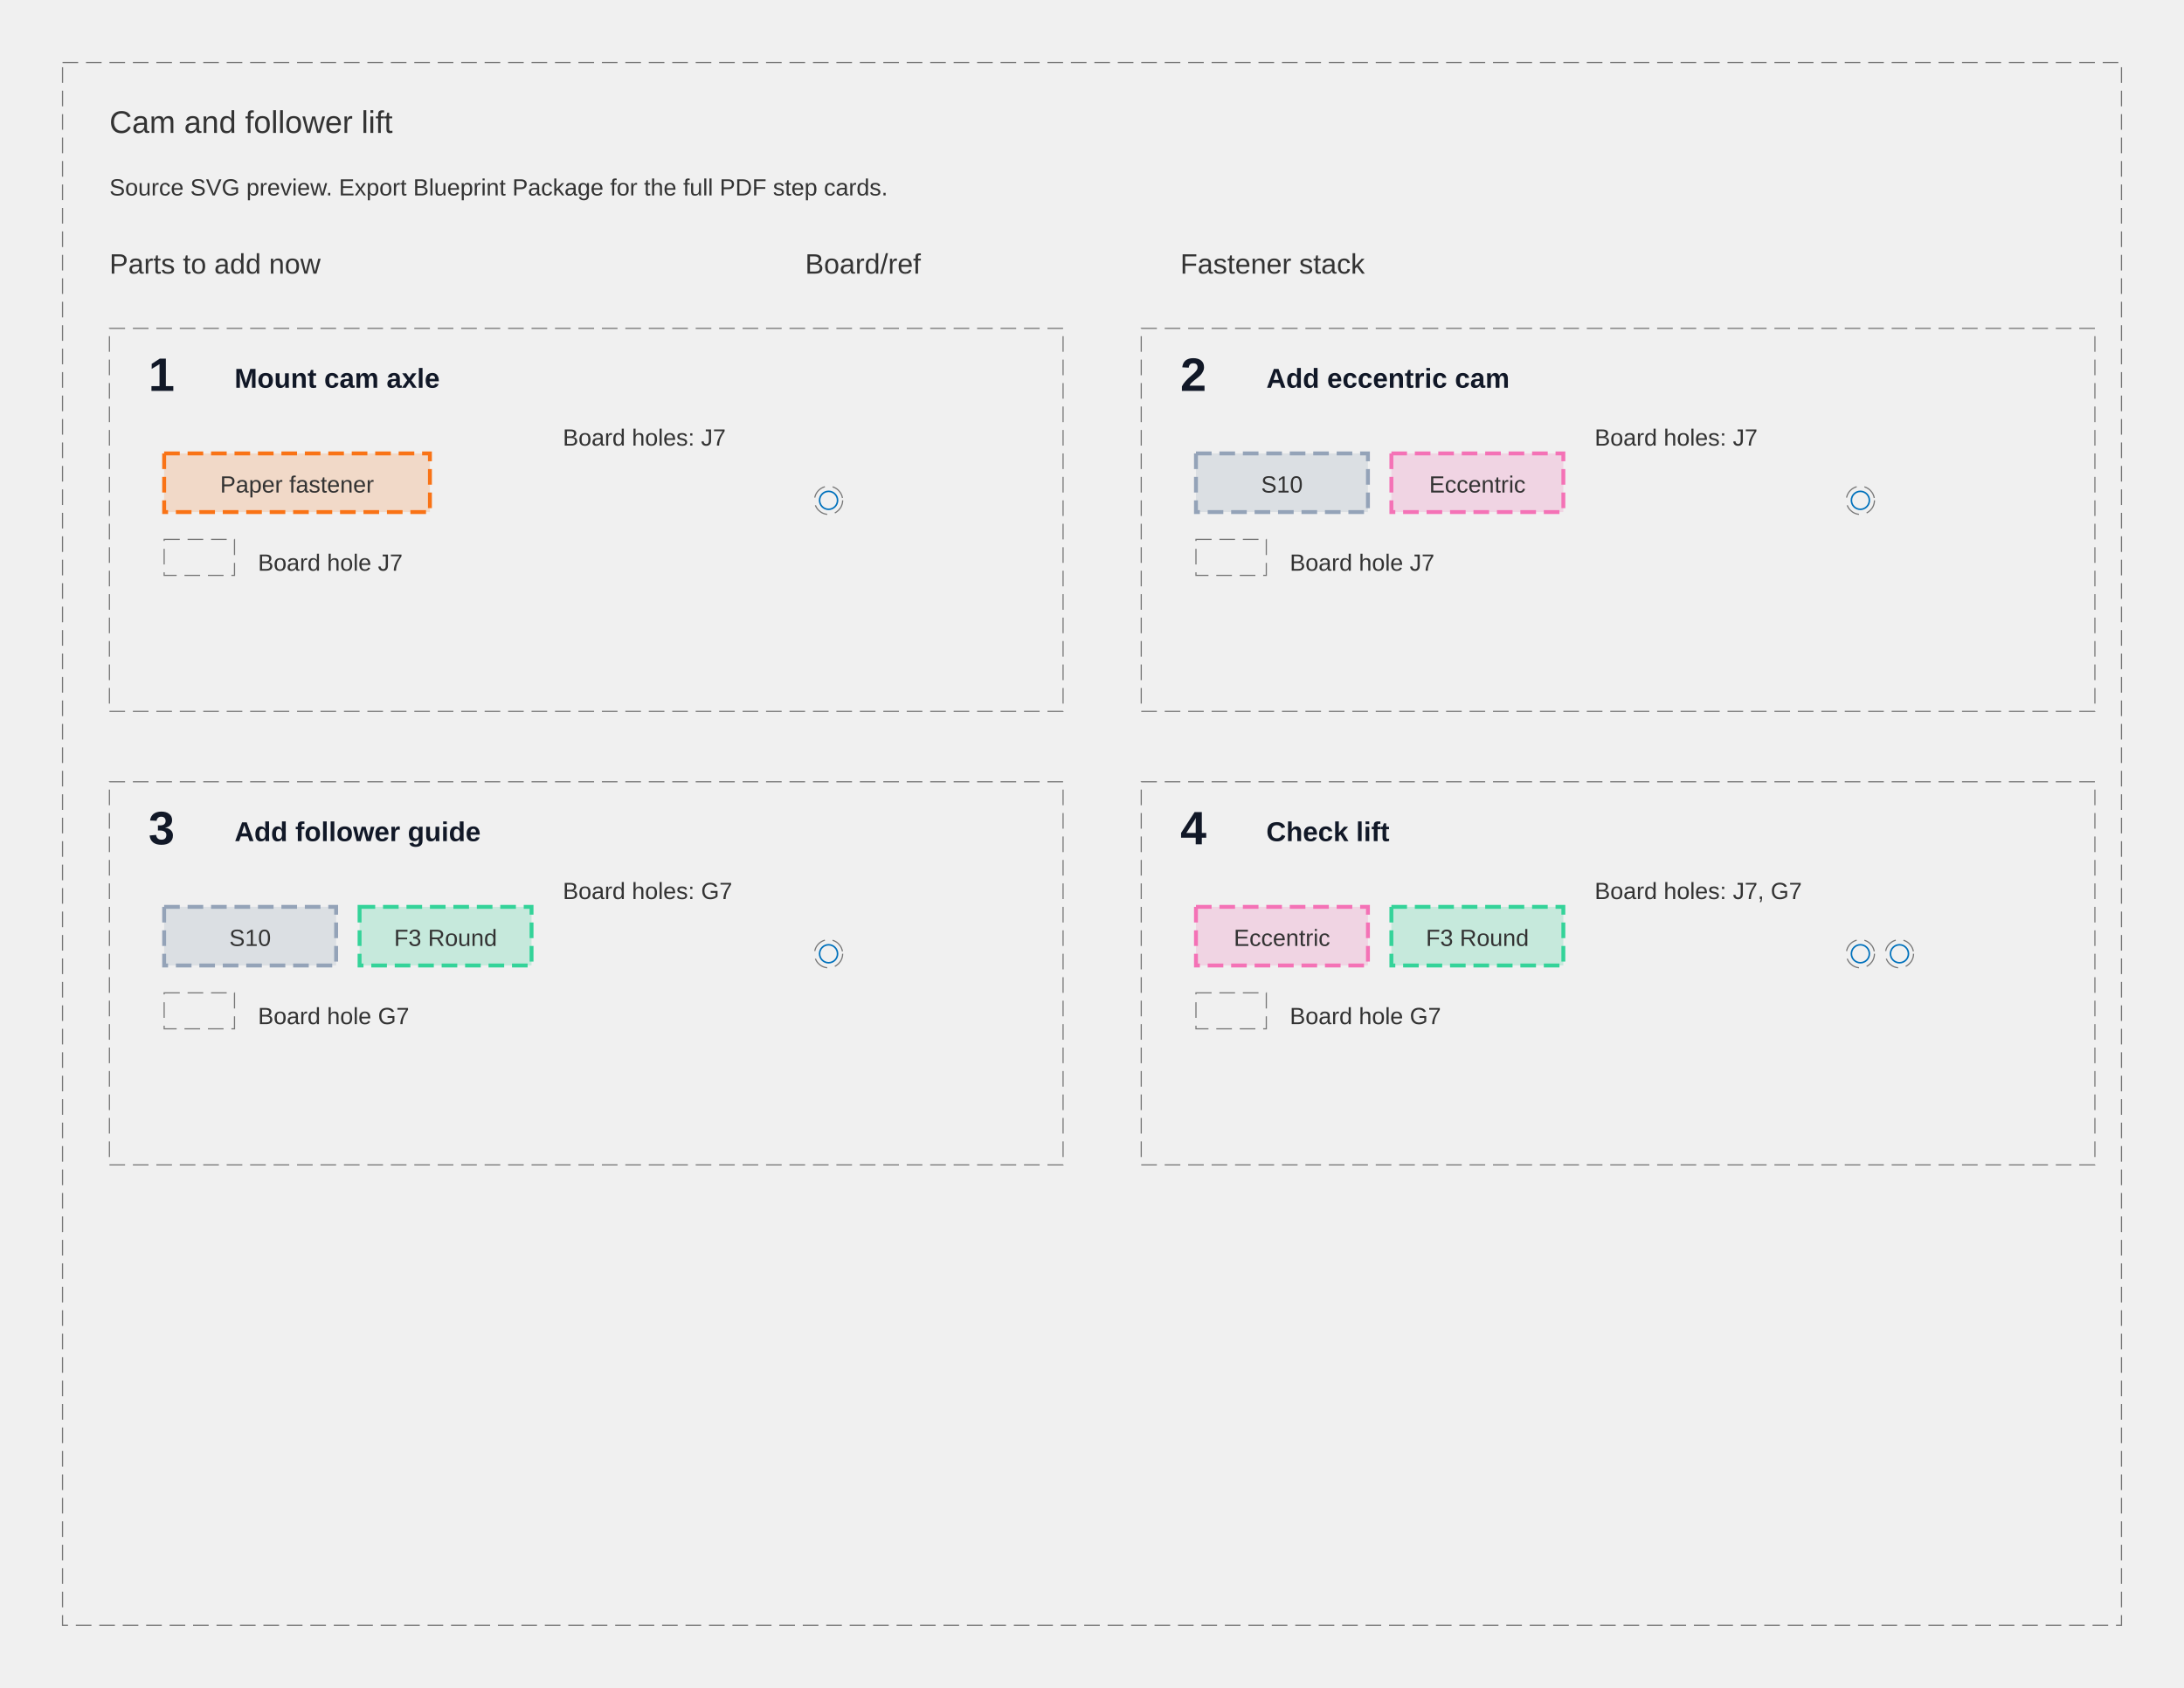
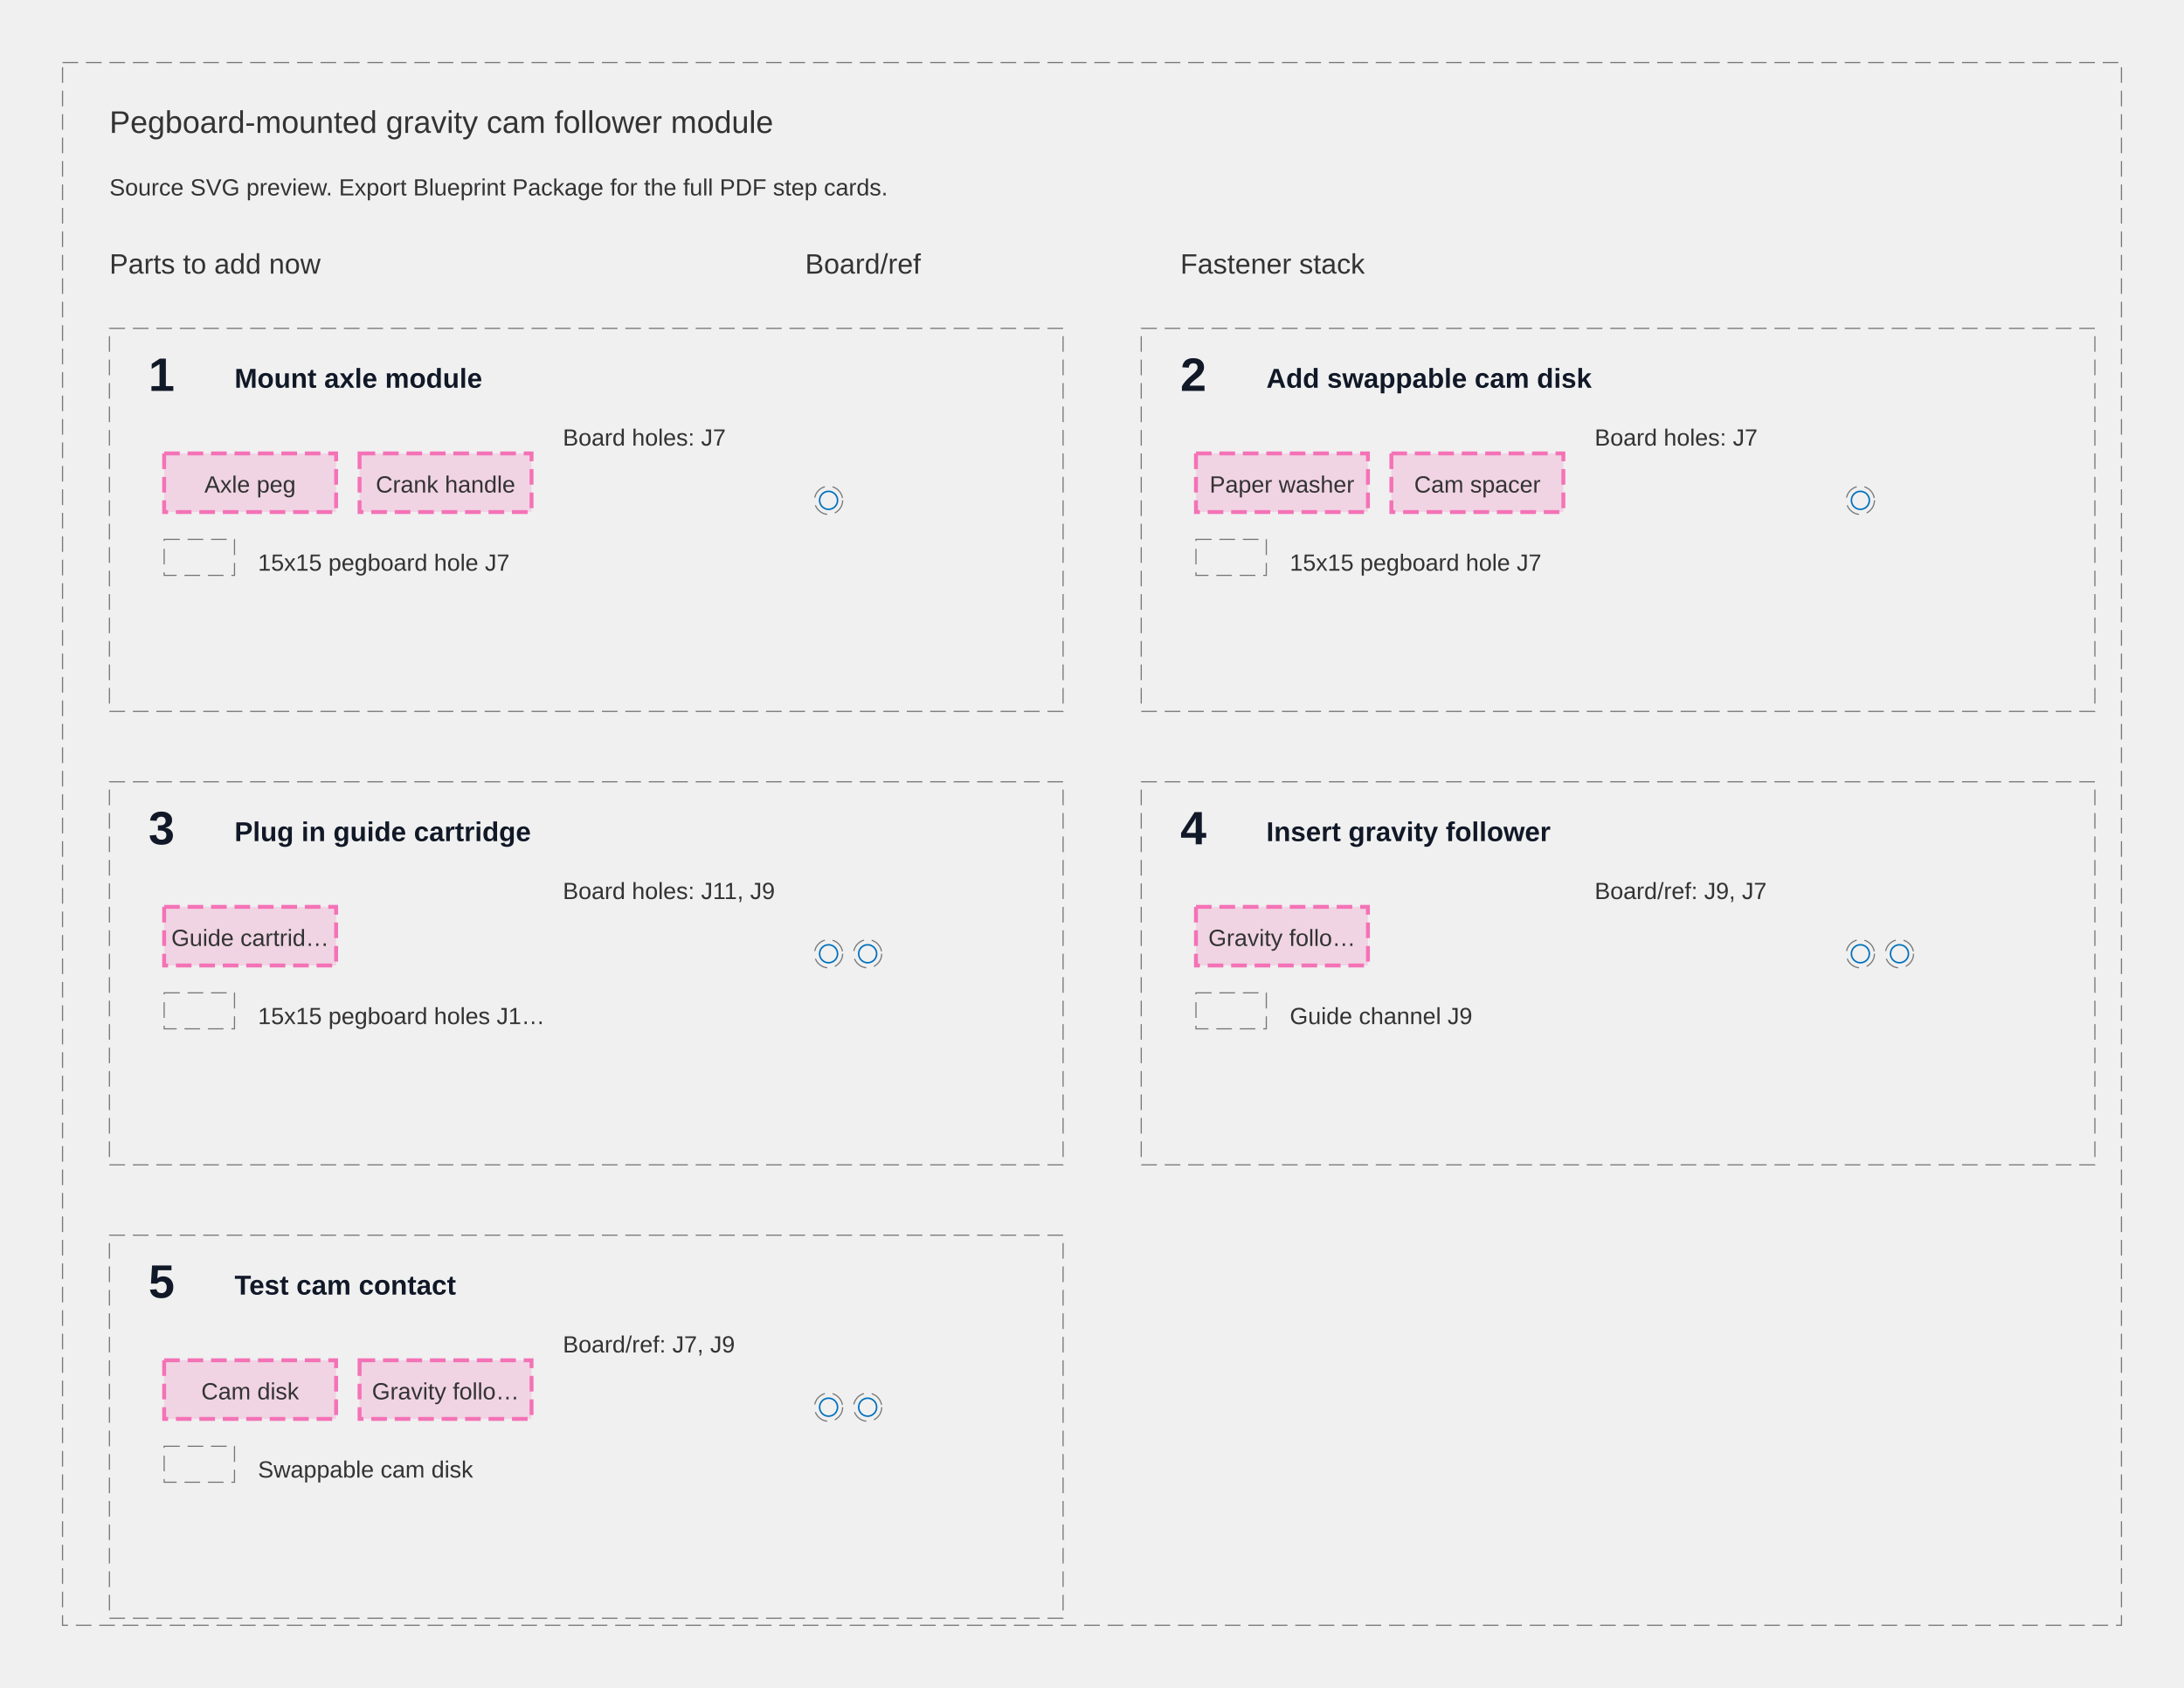
<svg xmlns="http://www.w3.org/2000/svg" version="1.1" width="279.4mm" height="215.9mm" viewBox="0 0 279.4 215.9" data-profile-key="motionsmith-ms4n" data-grid-pitch-mm="20" data-hole-diameter-mm="4">
  <defs>
    <style>
      .cut { fill: none; stroke: #ed1c24; stroke-width: 0.25; stroke-miterlimit: 10; }
      .drill { fill: none; stroke: #0071bc; stroke-width: 0.2; stroke-miterlimit: 10; }
      .score { fill: none; stroke: #777777; stroke-width: 0.15; stroke-dasharray: 2 1; }
      .label { fill: #333333; font-family: Arial, Helvetica, sans-serif; font-size: 4px; }
      .engrave { fill: #008000; font-family: Arial, Helvetica, sans-serif; font-size: 3.2px; font-weight: bold; }
      .tiny { fill: #333333; font-family: Arial, Helvetica, sans-serif; font-size: 3px; }
      .small { fill: #333333; font-family: Arial, Helvetica, sans-serif; font-size: 3.6px; }
      .step-title { fill: #111827; font-family: Arial, Helvetica, sans-serif; font-size: 5px; font-weight: bold; }
      .part-card-label { fill: #111827; font-family: Arial, Helvetica, sans-serif; font-size: 3.5px; font-weight: bold; }
      .coord-label { fill: #111827; font-family: Arial, Helvetica, sans-serif; font-size: 6px; font-weight: bold; }
      .paper { fill: #ffffff; stroke: none; }
    </style>
  </defs>
  <rect x="8" y="8" width="263.4" height="199.9" class="score step-card" />
-   <text x="14" y="17" class="label" text-anchor="start">Cam and follower lift</text>
+   <text x="14" y="17" class="label" text-anchor="start">Pegboard-mounted gravity cam follower module</text>
  <text x="14" y="25" class="tiny" text-anchor="start">Source SVG preview. Export Blueprint Package for the full PDF step cards.</text>
  <text x="14" y="35" class="small" text-anchor="start">Parts to add now</text>
  <text x="103" y="35" class="small" text-anchor="start">Board/ref</text>
  <text x="151" y="35" class="small" text-anchor="start">Fastener stack</text>
  <rect x="14" y="42" width="122" height="49" class="score step-card" />
  <rect x="19" y="57" width="46" height="10" class="layout-box" style="fill:none;stroke:none" data-layout-box="1,parts,19,57,46,10" data-step="1" data-zone="parts" />
  <rect x="101" y="51" width="28" height="17" class="layout-box" style="fill:none;stroke:none" data-layout-box="1,board,101,51,28,17" data-step="1" data-zone="board" />
  <rect x="19" y="68" width="103" height="9" class="layout-box" style="fill:none;stroke:none" data-layout-box="1,stack,19,68,103,9" data-step="1" data-zone="stack" />
  <rect x="19" y="78" width="103" height="8" class="layout-box" style="fill:none;stroke:none" data-layout-box="1,check,19,78,103,8" data-step="1" data-zone="check" />
  <rect x="146" y="42" width="122" height="49" class="score step-card" />
  <rect x="151" y="57" width="46" height="10" class="layout-box" style="fill:none;stroke:none" data-layout-box="2,parts,151,57,46,10" data-step="2" data-zone="parts" />
  <rect x="233" y="51" width="28" height="17" class="layout-box" style="fill:none;stroke:none" data-layout-box="2,board,233,51,28,17" data-step="2" data-zone="board" />
  <rect x="151" y="68" width="103" height="9" class="layout-box" style="fill:none;stroke:none" data-layout-box="2,stack,151,68,103,9" data-step="2" data-zone="stack" />
  <rect x="151" y="78" width="103" height="8" class="layout-box" style="fill:none;stroke:none" data-layout-box="2,check,151,78,103,8" data-step="2" data-zone="check" />
  <rect x="14" y="100" width="122" height="49" class="score step-card" />
  <rect x="19" y="115" width="46" height="10" class="layout-box" style="fill:none;stroke:none" data-layout-box="3,parts,19,115,46,10" data-step="3" data-zone="parts" />
  <rect x="101" y="109" width="28" height="17" class="layout-box" style="fill:none;stroke:none" data-layout-box="3,board,101,109,28,17" data-step="3" data-zone="board" />
  <rect x="19" y="126" width="103" height="9" class="layout-box" style="fill:none;stroke:none" data-layout-box="3,stack,19,126,103,9" data-step="3" data-zone="stack" />
  <rect x="19" y="136" width="103" height="8" class="layout-box" style="fill:none;stroke:none" data-layout-box="3,check,19,136,103,8" data-step="3" data-zone="check" />
  <rect x="146" y="100" width="122" height="49" class="score step-card" />
  <rect x="151" y="115" width="46" height="10" class="layout-box" style="fill:none;stroke:none" data-layout-box="4,parts,151,115,46,10" data-step="4" data-zone="parts" />
  <rect x="233" y="109" width="28" height="17" class="layout-box" style="fill:none;stroke:none" data-layout-box="4,board,233,109,28,17" data-step="4" data-zone="board" />
  <rect x="151" y="126" width="103" height="9" class="layout-box" style="fill:none;stroke:none" data-layout-box="4,stack,151,126,103,9" data-step="4" data-zone="stack" />
  <rect x="151" y="136" width="103" height="8" class="layout-box" style="fill:none;stroke:none" data-layout-box="4,check,151,136,103,8" data-step="4" data-zone="check" />
+   <rect x="14" y="158" width="122" height="49" class="score step-card" />
+   <rect x="19" y="173" width="46" height="10" class="layout-box" style="fill:none;stroke:none" data-layout-box="5,parts,19,173,46,10" data-step="5" data-zone="parts" />
+   <rect x="101" y="167" width="28" height="17" class="layout-box" style="fill:none;stroke:none" data-layout-box="5,board,101,167,28,17" data-step="5" data-zone="board" />
+   <rect x="19" y="184" width="103" height="9" class="layout-box" style="fill:none;stroke:none" data-layout-box="5,stack,19,184,103,9" data-step="5" data-zone="stack" />
+   <rect x="19" y="194" width="103" height="8" class="layout-box" style="fill:none;stroke:none" data-layout-box="5,check,19,194,103,8" data-step="5" data-zone="check" />
  <g id="layer-board-grid">
    <circle cx="106" cy="64" r="1.15" class="drill board-hole active-board-hole" data-step="1" data-board-coord="J7" />
    <circle cx="238" cy="64" r="1.15" class="drill board-hole active-board-hole" data-step="2" data-board-coord="J7" />
-     <circle cx="106" cy="122" r="1.15" class="drill board-hole active-board-hole" data-step="3" data-board-coord="G7" />
+     <circle cx="106" cy="122" r="1.15" class="drill board-hole active-board-hole" data-step="3" data-board-coord="J11" />
+     <circle cx="111" cy="122" r="1.15" class="drill board-hole active-board-hole" data-step="3" data-board-coord="J9" />
    <circle cx="238" cy="122" r="1.15" class="drill board-hole active-board-hole" data-step="4" data-board-coord="J7" />
-     <circle cx="243" cy="122" r="1.15" class="drill board-hole active-board-hole" data-step="4" data-board-coord="G7" />
+     <circle cx="243" cy="122" r="1.15" class="drill board-hole reference-coordinate" data-step="4" data-board-coord="J9" />
+     <circle cx="106" cy="180" r="1.15" class="drill board-hole active-board-hole" data-step="5" data-board-coord="J7" />
+     <circle cx="111" cy="180" r="1.15" class="drill board-hole reference-coordinate" data-step="5" data-board-coord="J9" />
  </g>
  <g id="layer-previous-step-ghost">
  </g>
  <g id="layer-existing-parts">
-     <rect x="153" y="58" width="22" height="7.5" class="score part-card" style="fill:#94a3b8;fill-opacity:0.22;stroke:#94a3b8;stroke-width:0.5" data-step="2" data-part-key="spacers:s10" data-part-index="1" />
-     <text x="164" y="63" class="tiny" text-anchor="middle">S10</text>
-     <rect x="178" y="58" width="22" height="7.5" class="score part-card" style="fill:#f472b6;fill-opacity:0.22;stroke:#f472b6;stroke-width:0.5" data-step="2" data-part-key="cams:eccentric" data-part-index="2" />
-     <text x="189" y="63" class="tiny" text-anchor="middle">Eccentric</text>
-     <rect x="21" y="116" width="22" height="7.5" class="score part-card" style="fill:#94a3b8;fill-opacity:0.22;stroke:#94a3b8;stroke-width:0.5" data-step="3" data-part-key="spacers:s10" data-part-index="1" />
-     <text x="32" y="121" class="tiny" text-anchor="middle">S10</text>
-     <rect x="46" y="116" width="22" height="7.5" class="score part-card" style="fill:#34d399;fill-opacity:0.22;stroke:#34d399;stroke-width:0.5" data-step="3" data-part-key="followers:f3-round" data-part-index="2" />
-     <text x="57" y="121" class="tiny" text-anchor="middle">F3 Round</text>
-     <rect x="153" y="116" width="22" height="7.5" class="score part-card" style="fill:#f472b6;fill-opacity:0.22;stroke:#f472b6;stroke-width:0.5" data-step="4" data-part-key="cams:eccentric" data-part-index="1" />
-     <text x="164" y="121" class="tiny" text-anchor="middle">Eccentric</text>
-     <rect x="178" y="116" width="22" height="7.5" class="score part-card" style="fill:#34d399;fill-opacity:0.22;stroke:#34d399;stroke-width:0.5" data-step="4" data-part-key="followers:f3-round" data-part-index="2" />
-     <text x="189" y="121" class="tiny" text-anchor="middle">F3 Round</text>
+     <rect x="21" y="58" width="22" height="7.5" class="score part-card" style="fill:#f472b6;fill-opacity:0.22;stroke:#f472b6;stroke-width:0.5" data-step="1" data-part-key="cam_modules:axle-peg" data-part-index="1" />
+     <text x="32" y="63" class="tiny" text-anchor="middle">Axle peg</text>
+     <rect x="46" y="58" width="22" height="7.5" class="score part-card" style="fill:#f472b6;fill-opacity:0.22;stroke:#f472b6;stroke-width:0.5" data-step="1" data-part-key="cam_modules:crank-handle" data-part-index="2" />
+     <text x="57" y="63" class="tiny" text-anchor="middle">Crank handle</text>
+     <rect x="153" y="58" width="22" height="7.5" class="score part-card" style="fill:#f472b6;fill-opacity:0.22;stroke:#f472b6;stroke-width:0.5" data-step="2" data-part-key="cam_modules:paper-washer" data-part-index="1" />
+     <text x="164" y="63" class="tiny" text-anchor="middle">Paper washer</text>
+     <rect x="178" y="58" width="22" height="7.5" class="score part-card" style="fill:#f472b6;fill-opacity:0.22;stroke:#f472b6;stroke-width:0.5" data-step="2" data-part-key="cam_modules:cam-spacer" data-part-index="2" />
+     <text x="189" y="63" class="tiny" text-anchor="middle">Cam spacer</text>
+     <rect x="21" y="116" width="22" height="7.5" class="score part-card" style="fill:#f472b6;fill-opacity:0.22;stroke:#f472b6;stroke-width:0.5" data-step="3" data-part-key="cam_modules:u-channel-guide-cartridge" data-part-index="1" />
+     <text x="32" y="121" class="tiny" text-anchor="middle">Guide cartrid…</text>
+     <rect x="153" y="116" width="22" height="7.5" class="score part-card" style="fill:#f472b6;fill-opacity:0.22;stroke:#f472b6;stroke-width:0.5" data-step="4" data-part-key="cam_modules:gravity-follower-module" data-part-index="1" />
+     <text x="164" y="121" class="tiny" text-anchor="middle">Gravity follo…</text>
+     <rect x="21" y="174" width="22" height="7.5" class="score part-card" style="fill:#f472b6;fill-opacity:0.22;stroke:#f472b6;stroke-width:0.5" data-step="5" data-part-key="cam_modules:swappable-cam-disk" data-part-index="1" />
+     <text x="32" y="179" class="tiny" text-anchor="middle">Cam disk</text>
+     <rect x="46" y="174" width="22" height="7.5" class="score part-card" style="fill:#f472b6;fill-opacity:0.22;stroke:#f472b6;stroke-width:0.5" data-step="5" data-part-key="cam_modules:gravity-follower-module" data-part-index="2" />
+     <text x="57" y="179" class="tiny" text-anchor="middle">Gravity follo…</text>
  </g>
  <g id="layer-new-part-highlight">
    <circle cx="106" cy="64" r="1.8" class="score new-part-highlight" data-step="1" data-board-coord="J7" data-app-mechanism="cam_follower" />
    <circle cx="238" cy="64" r="1.8" class="score new-part-highlight" data-step="2" data-board-coord="J7" data-app-mechanism="cam_follower" />
-     <circle cx="106" cy="122" r="1.8" class="score new-part-highlight" data-step="3" data-board-coord="G7" data-app-mechanism="cam_follower" />
+     <circle cx="106" cy="122" r="1.8" class="score new-part-highlight" data-step="3" data-board-coord="J11" data-app-mechanism="cam_follower" />
+     <circle cx="111" cy="122" r="1.8" class="score new-part-highlight" data-step="3" data-board-coord="J9" data-app-mechanism="cam_follower" />
    <circle cx="238" cy="122" r="1.8" class="score new-part-highlight" data-step="4" data-board-coord="J7" data-app-mechanism="cam_follower" />
-     <circle cx="243" cy="122" r="1.8" class="score new-part-highlight" data-step="4" data-board-coord="G7" data-app-mechanism="cam_follower" />
+     <circle cx="243" cy="122" r="1.8" class="score reference-marker" data-step="4" data-reference-coord="J9" data-app-mechanism="cam_follower" />
+     <circle cx="106" cy="180" r="1.8" class="score new-part-highlight" data-step="5" data-board-coord="J7" data-app-mechanism="cam_follower" />
+     <circle cx="111" cy="180" r="1.8" class="score reference-marker" data-step="5" data-reference-coord="J9" data-app-mechanism="cam_follower" />
  </g>
  <g id="layer-fasteners">
-     <rect x="21" y="58" width="34" height="7.5" class="score part-card" style="fill:#f97316;fill-opacity:0.18;stroke:#f97316;stroke-width:0.5" data-step="1" data-part-key="hardware:paper-fastener" data-part-index="1" />
-     <text x="38" y="63" class="tiny" text-anchor="middle">Paper fastener</text>
  </g>
  <g id="layer-spacers">
  </g>
  <g id="layer-motion-arrows">
  </g>
  <g id="layer-callouts">
    <text x="19" y="50" class="coord-label" text-anchor="start">1</text>
-     <text x="30" y="49.6" class="part-card-label" text-anchor="start">Mount cam axle</text>
+     <text x="30" y="49.6" class="part-card-label" text-anchor="start">Mount axle module</text>
    <text x="151" y="50" class="coord-label" text-anchor="start">2</text>
-     <text x="162" y="49.6" class="part-card-label" text-anchor="start">Add eccentric cam</text>
+     <text x="162" y="49.6" class="part-card-label" text-anchor="start">Add swappable cam disk</text>
    <text x="19" y="108" class="coord-label" text-anchor="start">3</text>
-     <text x="30" y="107.6" class="part-card-label" text-anchor="start">Add follower guide</text>
+     <text x="30" y="107.6" class="part-card-label" text-anchor="start">Plug in guide cartridge</text>
    <text x="151" y="108" class="coord-label" text-anchor="start">4</text>
-     <text x="162" y="107.6" class="part-card-label" text-anchor="start">Check lift</text>
+     <text x="162" y="107.6" class="part-card-label" text-anchor="start">Insert gravity follower</text>
+     <text x="19" y="166" class="coord-label" text-anchor="start">5</text>
+     <text x="30" y="165.6" class="part-card-label" text-anchor="start">Test cam contact</text>
  </g>
  <g id="layer-labels">
    <text x="72" y="57" class="tiny" text-anchor="start">Board holes: J7</text>
    <text x="204" y="57" class="tiny" text-anchor="start">Board holes: J7</text>
-     <text x="72" y="115" class="tiny" text-anchor="start">Board holes: G7</text>
-     <text x="204" y="115" class="tiny" text-anchor="start">Board holes: J7, G7</text>
+     <text x="72" y="115" class="tiny" text-anchor="start">Board holes: J11, J9</text>
+     <text x="204" y="115" class="tiny" text-anchor="start">Board/ref: J9, J7</text>
+     <text x="72" y="173" class="tiny" text-anchor="start">Board/ref: J7, J9</text>
  </g>
  <g id="layer-stack-diagram">
    <rect x="21" y="69" width="9" height="4.6" class="score stack-layer" data-step="1" data-stack-layer="1" data-stack-role="board" data-part-key="" />
-     <text x="33" y="73" class="tiny" text-anchor="start">Board hole J7</text>
+     <text x="33" y="73" class="tiny" text-anchor="start">15x15 pegboard hole J7</text>
    <rect x="153" y="69" width="9" height="4.6" class="score stack-layer" data-step="2" data-stack-layer="1" data-stack-role="board" data-part-key="" />
-     <text x="165" y="73" class="tiny" text-anchor="start">Board hole J7</text>
+     <text x="165" y="73" class="tiny" text-anchor="start">15x15 pegboard hole J7</text>
    <rect x="21" y="127" width="9" height="4.6" class="score stack-layer" data-step="3" data-stack-layer="1" data-stack-role="board" data-part-key="" />
-     <text x="33" y="131" class="tiny" text-anchor="start">Board hole G7</text>
-     <rect x="153" y="127" width="9" height="4.6" class="score stack-layer" data-step="4" data-stack-layer="1" data-stack-role="board" data-part-key="" />
-     <text x="165" y="131" class="tiny" text-anchor="start">Board hole G7</text>
+     <text x="33" y="131" class="tiny" text-anchor="start">15x15 pegboard holes J1…</text>
+     <rect x="153" y="127" width="9" height="4.6" class="score stack-layer" data-step="4" data-stack-layer="1" data-stack-role="guide" data-part-key="cam_modules:u-channel-guide-cartridge" />
+     <text x="165" y="131" class="tiny" text-anchor="start">Guide channel J9</text>
+     <rect x="21" y="185" width="9" height="4.6" class="score stack-layer" data-step="5" data-stack-layer="1" data-stack-role="cam" data-part-key="cam_modules:swappable-cam-disk" />
+     <text x="33" y="189" class="tiny" text-anchor="start">Swappable cam disk</text>
  </g>
</svg>
